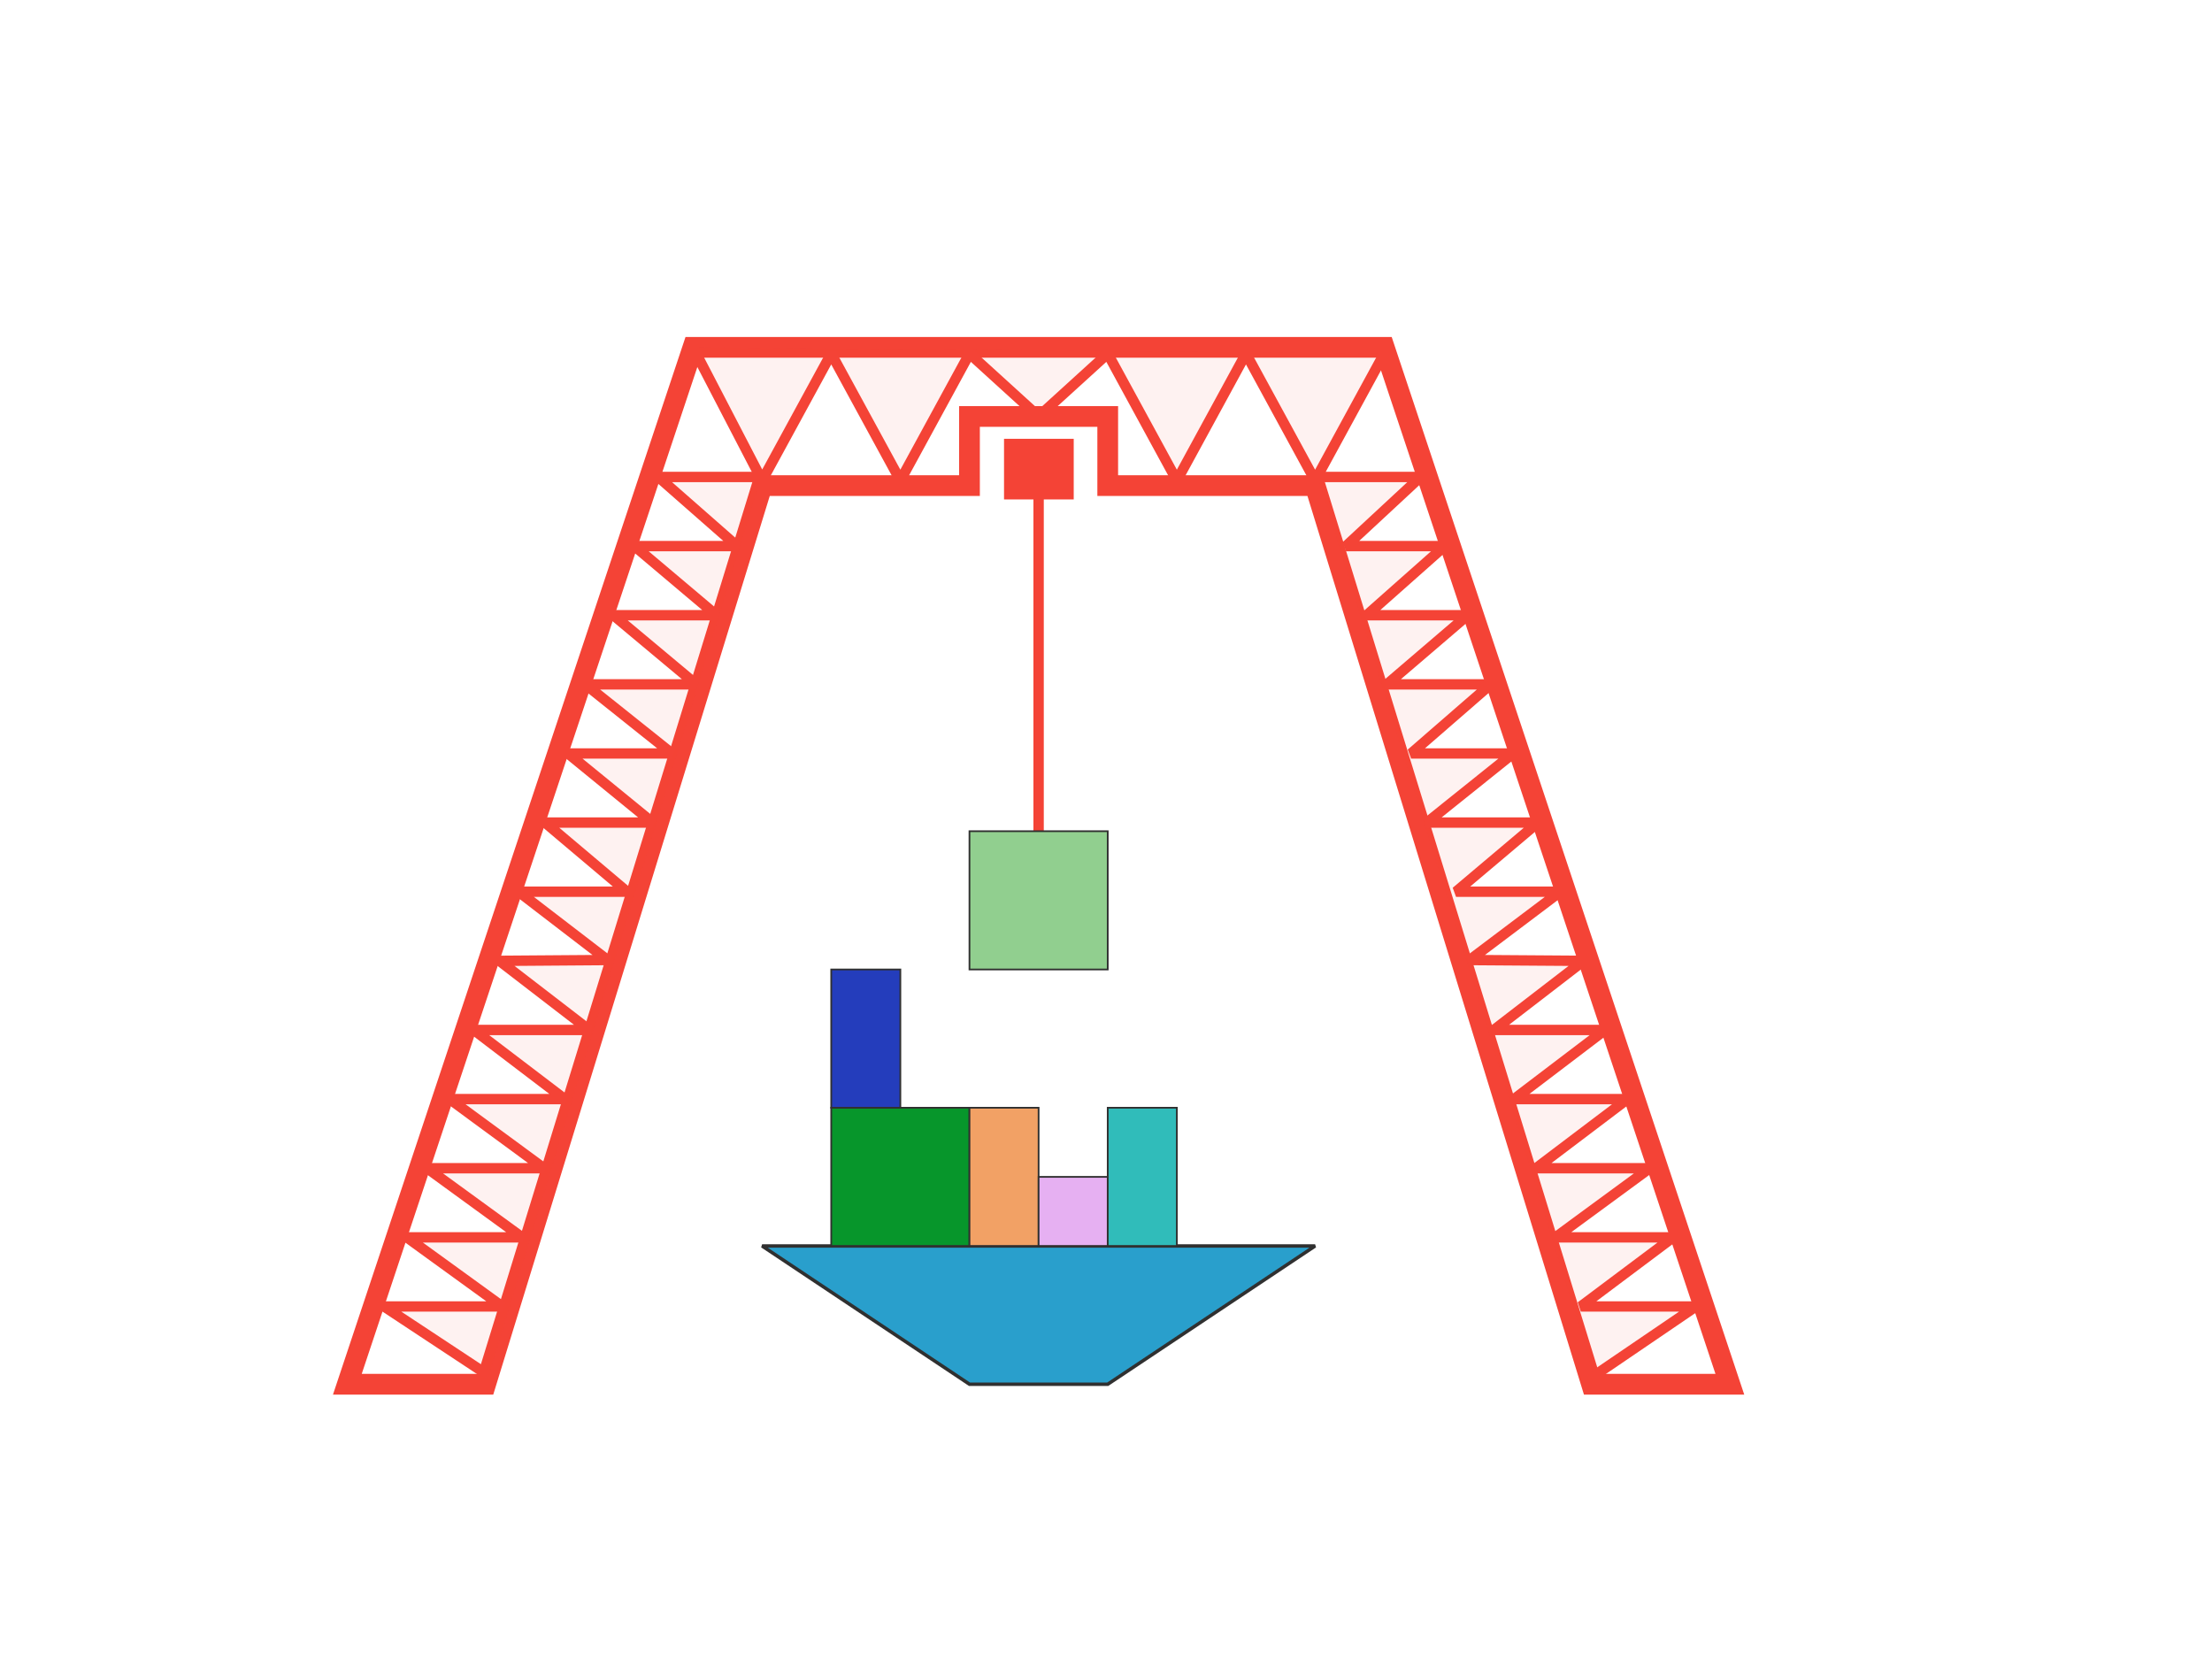
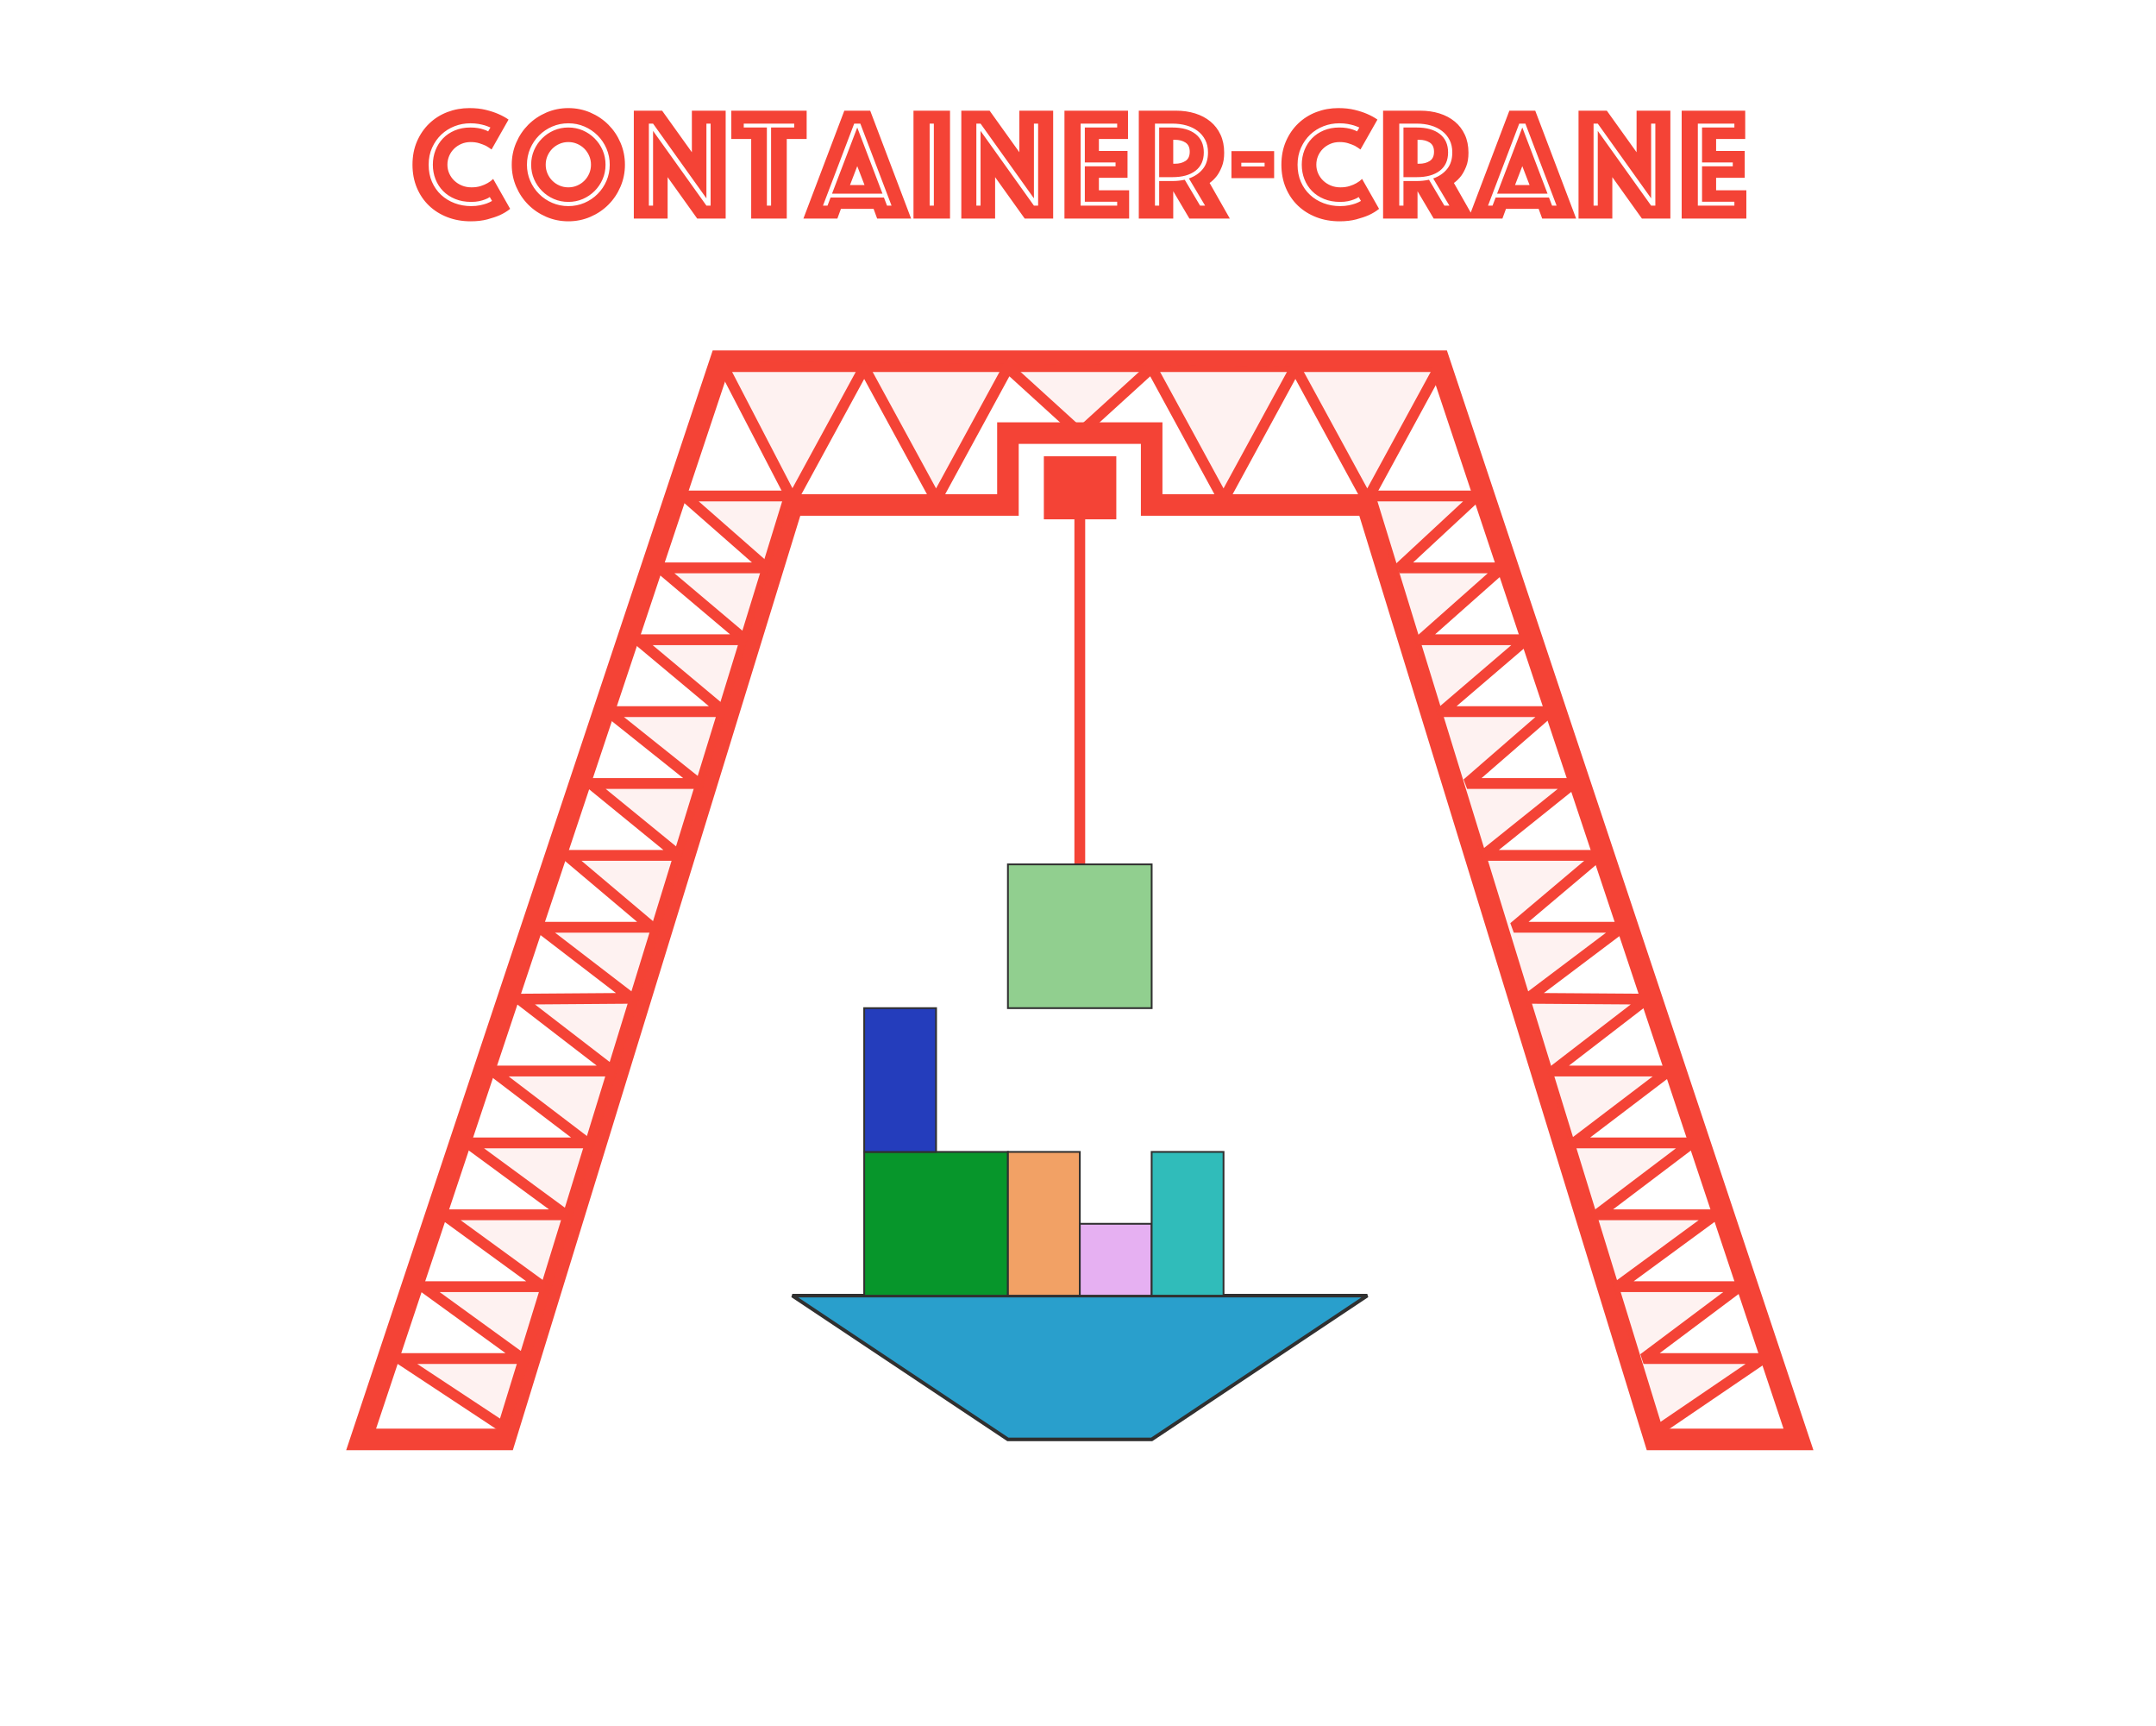
- <svg xmlns="http://www.w3.org/2000/svg" version="1.1" width="640" height="480">
+ <svg xmlns="http://www.w3.org/2000/svg" version="1.1" width="600" height="480">
  <g id="Layer1" name="Layer 1" opacity="1">
    <g id="Shape1">
      <path id="shapePath1" d="M100.5,400.5 C100.5,400.5 200.5,100.5 200.5,100.5 C200.5,100.5 400.5,100.5 400.5,100.5 C400.5,100.5 500.5,400.5 500.5,400.5 C500.5,400.5 460.5,400.5 460.5,400.5 C460.5,400.5 380.5,140.5 380.5,140.5 C380.5,140.5 320.5,140.5 320.5,140.5 C320.5,140.5 320.5,120.5 320.5,120.5 C320.5,120.5 280.5,120.5 280.5,120.5 C280.5,120.5 280.5,140.5 280.5,140.5 C280.5,140.5 220.5,140.5 220.5,140.5 C220.5,140.5 140.5,400.5 140.5,400.5 C140.5,400.5 100.5,400.5 100.5,400.5 Z" style="stroke:#f44336;stroke-opacity:1;stroke-width:6;stroke-linejoin:miter;stroke-miterlimit:2;stroke-linecap:round;fill-rule:evenodd;fill:#969696;fill-opacity:0;" />
    </g>
    <g id="Shape2">
      <path id="shapePath2" d="M294.497,130.951 L306.662,130.951 L306.662,140.5 L294.497,140.5 L294.497,130.951 Z" style="stroke:#f44336;stroke-opacity:1;stroke-width:8;stroke-linejoin:miter;stroke-miterlimit:2;stroke-linecap:round;fill-rule:evenodd;fill:#f44336;fill-opacity:1;" />
    </g>
    <g id="Shape3">
      <path id="shapePath3" d="M300.5,240.5 C300.5,240.5 300.5,140.5 300.5,140.5 " style="stroke:#f44336;stroke-opacity:1;stroke-width:3;stroke-linejoin:miter;stroke-miterlimit:2;stroke-linecap:round;fill-rule:evenodd;fill:#f44336;fill-opacity:1;" />
    </g>
    <g id="Shape4">
      <path id="shapePath4" d="M280.5,240.5 C280.5,240.5 280.5,280.5 280.5,280.5 C280.5,280.5 320.5,280.5 320.5,280.5 C320.5,280.5 320.5,240.5 320.5,240.5 C320.5,240.5 280.5,240.5 280.5,240.5 Z" style="stroke:#303030;stroke-opacity:1;stroke-width:0.5;stroke-linejoin:miter;stroke-miterlimit:2;stroke-linecap:round;fill-rule:evenodd;fill:#91cf8f;fill-opacity:1;" />
    </g>
  </g>
  <g id="Layer2" name="Layer 2" opacity="1">
    <g id="Shape5">
      <path id="shapePath5" d="M280.5,400.5 C280.5,400.5 320.5,400.5 320.5,400.5 C320.5,400.5 380.5,360.5 380.5,360.5 C380.5,360.5 220.5,360.5 220.5,360.5 C220.5,360.5 280.5,400.5 280.5,400.5 Z" style="stroke:#303030;stroke-opacity:1;stroke-width:1;stroke-linejoin:miter;stroke-miterlimit:2;stroke-linecap:round;fill-rule:evenodd;fill:#299fcc;fill-opacity:1;" />
    </g>
    <g id="Shape6">
      <path id="shapePath6" d="M240.5,360.5 C240.5,360.5 240.5,320.5 240.5,320.5 C240.5,320.5 280.5,320.5 280.5,320.5 C280.5,320.5 280.5,360.5 280.5,360.5 C280.5,360.5 240.5,360.5 240.5,360.5 Z" style="stroke:#303030;stroke-opacity:1;stroke-width:0.5;stroke-linejoin:miter;stroke-miterlimit:2;stroke-linecap:round;fill-rule:evenodd;fill:#07962b;fill-opacity:1;" />
    </g>
    <g id="Shape7">
      <path id="shapePath7" d="M240.5,320.5 C240.5,320.5 240.5,280.5 240.5,280.5 C240.5,280.5 260.5,280.5 260.5,280.5 C260.5,280.5 260.5,320.5 260.5,320.5 C260.5,320.5 240.5,320.5 240.5,320.5 Z" style="stroke:#303030;stroke-opacity:1;stroke-width:0.5;stroke-linejoin:miter;stroke-miterlimit:2;stroke-linecap:round;fill-rule:evenodd;fill:#243dbc;fill-opacity:1;" />
    </g>
    <g id="Shape8">
      <path id="shapePath8" d="M280.5,360.5 C280.5,360.5 280.5,320.5 280.5,320.5 C280.5,320.5 300.5,320.5 300.5,320.5 C300.5,320.5 300.5,360.5 300.5,360.5 C300.5,360.5 280.5,360.5 280.5,360.5 Z" style="stroke:#303030;stroke-opacity:1;stroke-width:0.5;stroke-linejoin:miter;stroke-miterlimit:2;stroke-linecap:round;fill-rule:evenodd;fill:#f2a165;fill-opacity:1;" />
    </g>
    <g id="Shape9">
      <path id="shapePath9" d="M300.5,360.5 C300.5,360.5 300.5,340.5 300.5,340.5 C300.5,340.5 320.5,340.5 320.5,340.5 C320.5,340.5 320.5,360.5 320.5,360.5 C320.5,360.5 300.5,360.5 300.5,360.5 Z" style="stroke:#303030;stroke-opacity:1;stroke-width:0.5;stroke-linejoin:miter;stroke-miterlimit:2;stroke-linecap:round;fill-rule:evenodd;fill:#e6b0f2;fill-opacity:1;" />
    </g>
    <g id="Shape10">
      <path id="shapePath10" d="M320.5,360.5 C320.5,360.5 320.5,320.5 320.5,320.5 C320.5,320.5 340.5,320.5 340.5,320.5 C340.5,320.5 340.5,360.5 340.5,360.5 C340.5,360.5 320.5,360.5 320.5,360.5 Z" style="stroke:#303030;stroke-opacity:1;stroke-width:0.5;stroke-linejoin:miter;stroke-miterlimit:2;stroke-linecap:round;fill-rule:evenodd;fill:#30bcba;fill-opacity:1;" />
    </g>
  </g>
  <g id="Layer3" name="Layer 3" opacity="1">
    <g id="Shape11">
      <path id="shapePath11" d="M220.174,138.001 C220.174,138.001 190.462,138.001 190.462,138.001 C190.462,138.001 213.248,158.001 213.248,158.001 C213.248,158.001 183.573,158.001 183.573,158.001 C183.573,158.001 207.272,178.001 207.272,178.001 C207.272,178.001 177.486,178.001 177.486,178.001 C177.486,178.001 201.416,198.001 201.416,198.001 C201.416,198.001 169.352,198.001 169.352,198.001 C169.352,198.001 194.404,218.001 194.404,218.001 C194.404,218.001 164.344,218.001 164.344,218.001 C164.344,218.001 188.842,238.001 188.842,238.001 C188.842,238.001 157.717,238.001 157.717,238.001 C157.717,238.001 181.416,258.001 181.416,258.001 C181.416,258.001 150.046,258.001 150.046,258.001 C150.046,258.001 175.793,277.77 175.793,277.77 C175.793,277.77 144.498,278.001 144.498,278.001 C144.498,278.001 170.475,298.001 170.475,298.001 C170.475,298.001 137.101,298.001 137.101,298.001 C137.101,298.001 163.377,318.001 163.377,318.001 C163.377,318.001 130.123,318.001 130.123,318.001 C130.123,318.001 157.354,338.001 157.354,338.001 C157.354,338.001 123.573,338.001 123.573,338.001 C123.573,338.001 151.052,358.001 151.052,358.001 C151.052,358.001 117.717,358.001 117.717,358.001 C117.717,358.001 145.312,378.001 145.312,378.001 C145.312,378.001 111.124,378.001 111.124,378.001 C111.124,378.001 141.416,398.001 141.416,398.001 " style="stroke:#f44336;stroke-opacity:1;stroke-width:3;stroke-linejoin:miter;stroke-miterlimit:2;stroke-linecap:round;fill-rule:evenodd;fill:#f44336;fill-opacity:0.067;" />
    </g>
    <g id="Shape12">
      <path id="shapePath12" d="M381.278,138.001 C381.278,138.001 410.99,138.001 410.99,138.001 C410.99,138.001 389.445,158.001 389.445,158.001 C389.445,158.001 417.991,158.001 417.991,158.001 C417.991,158.001 395.422,178.001 395.422,178.001 C395.422,178.001 424.643,178.001 424.643,178.001 C424.643,178.001 401.278,198.001 401.278,198.001 C401.278,198.001 431.309,198.001 431.309,198.001 C431.309,198.001 408.289,218.001 408.289,218.001 C408.289,218.001 437.785,218.001 437.785,218.001 C437.785,218.001 412.835,238.001 412.835,238.001 C412.835,238.001 444.976,238.001 444.976,238.001 C444.976,238.001 421.278,258.001 421.278,258.001 C421.278,258.001 451.441,258.001 451.441,258.001 C451.441,258.001 425.207,277.77 425.207,277.77 C425.207,277.77 458.195,278.001 458.195,278.001 C458.195,278.001 432.219,298.001 432.219,298.001 C432.219,298.001 464.385,298.001 464.385,298.001 C464.385,298.001 438.075,318.001 438.075,318.001 C438.075,318.001 470.875,318.001 470.875,318.001 C470.875,318.001 444.437,338.001 444.437,338.001 C444.437,338.001 477.31,338.001 477.31,338.001 C477.31,338.001 450.061,358.001 450.061,358.001 C450.061,358.001 484.071,358.001 484.071,358.001 C484.071,358.001 457.381,378.001 457.381,378.001 C457.381,378.001 490.664,378.001 490.664,378.001 C490.664,378.001 461.278,398.001 461.278,398.001 " style="stroke:#f44336;stroke-opacity:1;stroke-width:3;stroke-linejoin:miter;stroke-miterlimit:2;stroke-linecap:round;fill-rule:evenodd;fill:#f44336;fill-opacity:0.067;" />
    </g>
  </g>
  <g id="Layer4" name="Layer 4" opacity="1">
    <g id="Shape13">
      <path id="shapePath13" d="M400.5,102.306 C400.5,102.306 380.5,139.032 380.5,139.032 C380.5,139.032 360.5,102.306 360.5,102.306 C360.5,102.306 340.5,139.032 340.5,139.032 C340.5,139.032 320.5,102.306 320.5,102.306 C320.5,102.306 300.5,120.5 300.5,120.5 C300.5,120.5 280.5,102.306 280.5,102.306 C280.5,102.306 260.5,139.032 260.5,139.032 C260.5,139.032 240.5,102.306 240.5,102.306 C240.5,102.306 220.5,139.032 220.5,139.032 C220.5,139.032 200.5,100.5 200.5,100.5 " style="stroke:#f44336;stroke-opacity:1;stroke-width:3;stroke-linejoin:miter;stroke-miterlimit:2;stroke-linecap:round;fill-rule:evenodd;fill:#f44336;fill-opacity:0.067;" />
    </g>
  </g>
+   <g id="Layer5" name="Layer 5" opacity="1">
+     <g id="Shape14">
+       <path id="shapePath14" d="M120.461,45.827 C120.461,44.386 120.708,43.036 121.203,41.776 C121.698,40.517 122.396,39.422 123.296,38.492 C124.196,37.562 125.291,36.827 126.581,36.286 C127.871,35.746 129.311,35.477 130.901,35.477 C131.681,35.477 132.378,35.529 132.993,35.634 C133.608,35.739 134.126,35.867 134.546,36.017 C135.056,36.166 135.491,36.346 135.851,36.556 L136.481,35.477 C136.001,35.267 135.491,35.072 134.951,34.892 C134.441,34.742 133.856,34.606 133.196,34.486 C132.536,34.367 131.771,34.306 130.901,34.306 C129.371,34.306 127.908,34.577 126.513,35.117 C125.118,35.657 123.888,36.429 122.823,37.434 C121.758,38.439 120.903,39.654 120.258,41.079 C119.613,42.504 119.291,44.087 119.291,45.827 C119.291,47.596 119.598,49.187 120.213,50.596 C120.828,52.007 121.676,53.214 122.756,54.219 C123.836,55.224 125.096,55.996 126.536,56.536 C127.976,57.077 129.506,57.346 131.126,57.346 C132.026,57.346 132.836,57.272 133.556,57.121 C134.276,56.971 134.891,56.806 135.401,56.627 C135.971,56.416 136.481,56.176 136.931,55.907 L136.301,54.827 C135.911,55.096 135.461,55.322 134.951,55.502 C134.501,55.681 133.961,55.839 133.331,55.974 C132.701,56.109 131.966,56.176 131.126,56.176 C129.476,56.176 127.991,55.907 126.671,55.367 C125.351,54.827 124.233,54.092 123.318,53.161 C122.403,52.231 121.698,51.136 121.203,49.877 C120.708,48.617 120.461,47.267 120.461,45.827 M114.791,45.827 C114.791,43.426 115.211,41.259 116.051,39.324 C116.891,37.389 118.031,35.731 119.471,34.352 C120.911,32.971 122.591,31.914 124.511,31.179 C126.431,30.444 128.471,30.076 130.631,30.076 C132.341,30.076 133.863,30.241 135.198,30.572 C136.533,30.901 137.681,31.276 138.641,31.697 C139.751,32.176 140.711,32.702 141.521,33.272 L136.796,41.596 C136.316,41.236 135.791,40.892 135.221,40.562 C134.711,40.322 134.103,40.089 133.398,39.864 C132.693,39.639 131.891,39.526 130.991,39.526 C130.061,39.526 129.206,39.691 128.426,40.022 C127.646,40.352 126.963,40.801 126.378,41.371 C125.793,41.941 125.336,42.609 125.006,43.374 C124.676,44.139 124.511,44.956 124.511,45.827 C124.511,46.697 124.683,47.514 125.028,48.279 C125.373,49.044 125.846,49.712 126.446,50.282 C127.046,50.852 127.751,51.301 128.561,51.632 C129.371,51.962 130.256,52.127 131.216,52.127 C132.176,52.127 133.031,52.007 133.781,51.767 C134.531,51.526 135.161,51.257 135.671,50.956 C136.271,50.627 136.796,50.236 137.246,49.786 L141.971,58.111 C141.161,58.772 140.201,59.356 139.091,59.867 C138.131,60.286 136.976,60.676 135.626,61.036 C134.276,61.397 132.731,61.577 130.991,61.577 C128.651,61.577 126.491,61.194 124.511,60.429 C122.531,59.664 120.821,58.592 119.381,57.212 C117.941,55.831 116.816,54.174 116.006,52.239 C115.196,50.304 114.791,48.166 114.791,45.827 M142.416,45.827 C142.416,43.666 142.828,41.627 143.653,39.706 C144.478,37.786 145.603,36.114 147.028,34.689 C148.453,33.264 150.126,32.139 152.046,31.314 C153.966,30.489 156.006,30.076 158.166,30.076 C160.326,30.076 162.366,30.489 164.286,31.314 C166.206,32.139 167.878,33.264 169.303,34.689 C170.728,36.114 171.853,37.786 172.678,39.706 C173.503,41.627 173.916,43.666 173.916,45.827 C173.916,47.986 173.503,50.026 172.678,51.947 C171.853,53.867 170.728,55.539 169.303,56.964 C167.878,58.389 166.206,59.514 164.286,60.339 C162.366,61.164 160.326,61.577 158.166,61.577 C156.006,61.577 153.966,61.164 152.046,60.339 C150.126,59.514 148.453,58.389 147.028,56.964 C145.603,55.539 144.478,53.867 143.653,51.947 C142.828,50.026 142.416,47.986 142.416,45.827 M146.646,45.827 C146.646,47.416 146.946,48.909 147.546,50.304 C148.146,51.699 148.971,52.922 150.021,53.971 C151.071,55.022 152.293,55.846 153.688,56.447 C155.083,57.047 156.576,57.346 158.166,57.346 C159.756,57.346 161.248,57.047 162.643,56.447 C164.038,55.846 165.261,55.022 166.311,53.971 C167.361,52.922 168.186,51.699 168.786,50.304 C169.386,48.909 169.686,47.416 169.686,45.827 C169.686,44.236 169.386,42.744 168.786,41.349 C168.186,39.954 167.361,38.731 166.311,37.681 C165.261,36.632 164.038,35.806 162.643,35.206 C161.248,34.606 159.756,34.306 158.166,34.306 C156.576,34.306 155.083,34.606 153.688,35.206 C152.293,35.806 151.071,36.632 150.021,37.681 C148.971,38.731 148.146,39.954 147.546,41.349 C146.946,42.744 146.646,44.236 146.646,45.827 M151.866,45.827 C151.866,46.697 152.031,47.514 152.361,48.279 C152.691,49.044 153.141,49.712 153.711,50.282 C154.281,50.852 154.948,51.301 155.713,51.632 C156.478,51.962 157.296,52.127 158.166,52.127 C159.036,52.127 159.853,51.962 160.618,51.632 C161.383,51.301 162.051,50.852 162.621,50.282 C163.191,49.712 163.641,49.044 163.971,48.279 C164.301,47.514 164.466,46.697 164.466,45.827 C164.466,44.956 164.301,44.139 163.971,43.374 C163.641,42.609 163.191,41.941 162.621,41.371 C162.051,40.801 161.383,40.352 160.618,40.022 C159.853,39.691 159.036,39.526 158.166,39.526 C157.296,39.526 156.478,39.691 155.713,40.022 C154.948,40.352 154.281,40.801 153.711,41.371 C153.141,41.941 152.691,42.609 152.361,43.374 C152.031,44.139 151.866,44.956 151.866,45.827 M158.166,56.176 C156.726,56.176 155.383,55.907 154.138,55.367 C152.893,54.827 151.798,54.084 150.853,53.139 C149.908,52.194 149.166,51.099 148.626,49.854 C148.086,48.609 147.816,47.267 147.816,45.827 C147.816,44.386 148.086,43.044 148.626,41.799 C149.166,40.554 149.908,39.459 150.853,38.514 C151.798,37.569 152.893,36.827 154.138,36.286 C155.383,35.746 156.726,35.477 158.166,35.477 C159.606,35.477 160.948,35.746 162.193,36.286 C163.438,36.827 164.533,37.569 165.478,38.514 C166.423,39.459 167.166,40.554 167.706,41.799 C168.246,43.044 168.516,44.386 168.516,45.827 C168.516,47.267 168.246,48.609 167.706,49.854 C167.166,51.099 166.423,52.194 165.478,53.139 C164.533,54.084 163.438,54.827 162.193,55.367 C160.948,55.907 159.606,56.176 158.166,56.176 M176.387,30.797 L184.262,30.797 L192.543,42.361 L192.543,30.797 L201.948,30.797 L201.948,60.812 L194.027,60.812 L185.793,49.291 L185.793,60.812 L176.387,60.812 L176.387,30.797 M181.742,57.212 L181.742,36.422 L196.592,57.212 L197.762,57.212 L197.762,34.397 L196.592,34.397 L196.592,55.187 L181.742,34.397 L180.573,34.397 L180.573,57.212 L181.742,57.212 M209.051,38.672 L203.516,38.672 L203.516,30.797 L224.486,30.797 L224.486,38.672 L218.951,38.672 L218.951,60.812 L209.051,60.812 L209.051,38.672 M214.586,57.212 L214.586,35.477 L221.021,35.477 L221.021,34.397 L206.981,34.397 L206.981,35.477 L213.416,35.477 L213.416,57.212 L214.586,57.212 M234.969,30.797 L242.169,30.797 L253.554,60.812 L244.104,60.812 L243.114,58.111 L234.024,58.111 L233.034,60.812 L223.584,60.812 L234.969,30.797 M240.594,51.496 L238.569,46.231 L236.544,51.496 L240.594,51.496 M230.289,57.212 L231.144,54.962 L245.994,54.962 L246.849,57.212 L248.109,57.212 L239.424,34.397 L237.714,34.397 L229.029,57.212 L230.289,57.212 M238.569,35.477 L245.589,53.882 L231.549,53.882 L238.569,35.477 M254.216,30.797 L264.386,30.797 L264.386,60.812 L254.216,60.812 L254.216,30.797 M259.886,57.212 L259.886,34.397 L258.716,34.397 L258.716,57.212 L259.886,57.212 M267.528,30.797 L275.403,30.797 L283.683,42.361 L283.683,30.797 L293.088,30.797 L293.088,60.812 L285.168,60.812 L276.933,49.291 L276.933,60.812 L267.528,60.812 L267.528,30.797 M272.883,57.212 L272.883,36.422 L287.733,57.212 L288.903,57.212 L288.903,34.397 L287.733,34.397 L287.733,55.187 L272.883,34.397 L271.713,34.397 L271.713,57.212 L272.883,57.212 M296.231,30.797 L313.916,30.797 L313.916,38.672 L305.816,38.672 L305.816,42.002 L313.781,42.002 L313.781,49.471 L305.816,49.471 L305.816,52.937 L314.231,52.937 L314.231,60.812 L296.231,60.812 L296.231,30.797 M310.901,57.212 L310.901,56.132 L301.901,56.132 L301.901,46.276 L310.451,46.276 L310.451,45.197 L301.901,45.197 L301.901,35.477 L310.901,35.477 L310.901,34.397 L300.731,34.397 L300.731,57.212 L310.901,57.212 M326.279,50.371 C327.449,50.371 328.589,50.252 329.699,50.011 L333.974,57.212 L335.369,57.212 L330.869,49.651 C332.489,49.081 333.779,48.204 334.739,47.019 C335.699,45.834 336.179,44.297 336.179,42.407 C336.179,41.087 335.924,39.931 335.414,38.941 C334.904,37.952 334.206,37.119 333.321,36.444 C332.436,35.769 331.394,35.259 330.194,34.914 C328.994,34.569 327.689,34.397 326.279,34.397 L321.419,34.397 L321.419,57.212 L322.589,57.212 L322.589,50.371 L326.279,50.371 M322.589,49.291 L322.589,35.477 L326.279,35.477 C329.009,35.477 331.146,36.077 332.691,37.276 C334.236,38.477 335.009,40.187 335.009,42.407 C335.009,44.627 334.236,46.329 332.691,47.514 C331.146,48.699 329.009,49.291 326.279,49.291 L322.589,49.291 M316.919,30.797 L327.269,30.797 C329.189,30.797 330.966,31.052 332.601,31.561 C334.236,32.072 335.654,32.822 336.854,33.812 C338.054,34.801 338.991,36.024 339.666,37.479 C340.341,38.934 340.679,40.606 340.679,42.496 C340.679,43.996 340.469,45.272 340.049,46.322 C339.629,47.371 339.164,48.242 338.654,48.931 C338.054,49.712 337.379,50.371 336.629,50.911 L342.254,60.812 L331.004,60.812 L326.504,53.206 L326.504,60.812 L316.919,60.812 L316.919,30.797 M326.504,45.556 L326.999,45.556 C328.139,45.556 329.106,45.301 329.901,44.791 C330.696,44.282 331.094,43.426 331.094,42.227 C331.094,41.026 330.696,40.172 329.901,39.661 C329.106,39.151 328.139,38.897 326.999,38.897 L326.504,38.897 L326.504,45.556 M342.703,42.047 L354.583,42.047 L354.583,49.562 L342.703,49.562 L342.703,42.047 M351.928,46.322 L351.928,45.286 L345.448,45.286 L345.448,46.322 L351.928,46.322 M362.273,45.827 C362.273,44.386 362.521,43.036 363.016,41.776 C363.511,40.517 364.208,39.422 365.108,38.492 C366.008,37.562 367.103,36.827 368.393,36.286 C369.683,35.746 371.123,35.477 372.713,35.477 C373.493,35.477 374.191,35.529 374.806,35.634 C375.421,35.739 375.938,35.867 376.358,36.017 C376.868,36.166 377.303,36.346 377.663,36.556 L378.293,35.477 C377.813,35.267 377.303,35.072 376.763,34.892 C376.253,34.742 375.668,34.606 375.008,34.486 C374.348,34.367 373.583,34.306 372.713,34.306 C371.183,34.306 369.721,34.577 368.326,35.117 C366.931,35.657 365.701,36.429 364.636,37.434 C363.571,38.439 362.716,39.654 362.071,41.079 C361.426,42.504 361.103,44.087 361.103,45.827 C361.103,47.596 361.411,49.187 362.026,50.596 C362.641,52.007 363.488,53.214 364.568,54.219 C365.648,55.224 366.908,55.996 368.348,56.536 C369.788,57.077 371.318,57.346 372.938,57.346 C373.838,57.346 374.648,57.272 375.368,57.121 C376.088,56.971 376.703,56.806 377.213,56.627 C377.783,56.416 378.293,56.176 378.743,55.907 L378.113,54.827 C377.723,55.096 377.273,55.322 376.763,55.502 C376.313,55.681 375.773,55.839 375.143,55.974 C374.513,56.109 373.778,56.176 372.938,56.176 C371.288,56.176 369.803,55.907 368.483,55.367 C367.163,54.827 366.046,54.092 365.131,53.161 C364.216,52.231 363.511,51.136 363.016,49.877 C362.521,48.617 362.273,47.267 362.273,45.827 M356.603,45.827 C356.603,43.426 357.023,41.259 357.863,39.324 C358.703,37.389 359.843,35.731 361.283,34.352 C362.723,32.971 364.403,31.914 366.323,31.179 C368.243,30.444 370.283,30.076 372.443,30.076 C374.153,30.076 375.676,30.241 377.011,30.572 C378.346,30.901 379.493,31.276 380.453,31.697 C381.563,32.176 382.523,32.702 383.333,33.272 L378.608,41.596 C378.128,41.236 377.603,40.892 377.033,40.562 C376.523,40.322 375.916,40.089 375.211,39.864 C374.506,39.639 373.703,39.526 372.803,39.526 C371.873,39.526 371.018,39.691 370.238,40.022 C369.458,40.352 368.776,40.801 368.191,41.371 C367.606,41.941 367.148,42.609 366.818,43.374 C366.488,44.139 366.323,44.956 366.323,45.827 C366.323,46.697 366.496,47.514 366.841,48.279 C367.186,49.044 367.658,49.712 368.258,50.282 C368.858,50.852 369.563,51.301 370.373,51.632 C371.183,51.962 372.068,52.127 373.028,52.127 C373.988,52.127 374.843,52.007 375.593,51.767 C376.343,51.526 376.973,51.257 377.483,50.956 C378.083,50.627 378.608,50.236 379.058,49.786 L383.783,58.111 C382.973,58.772 382.013,59.356 380.903,59.867 C379.943,60.286 378.788,60.676 377.438,61.036 C376.088,61.397 374.543,61.577 372.803,61.577 C370.463,61.577 368.303,61.194 366.323,60.429 C364.343,59.664 362.633,58.592 361.193,57.212 C359.753,55.831 358.628,54.174 357.818,52.239 C357.008,50.304 356.603,48.166 356.603,45.827 M394.263,50.371 C395.433,50.371 396.573,50.252 397.683,50.011 L401.958,57.212 L403.353,57.212 L398.853,49.651 C400.473,49.081 401.763,48.204 402.723,47.019 C403.683,45.834 404.163,44.297 404.163,42.407 C404.163,41.087 403.908,39.931 403.398,38.941 C402.888,37.952 402.191,37.119 401.306,36.444 C400.421,35.769 399.378,35.259 398.178,34.914 C396.978,34.569 395.673,34.397 394.263,34.397 L389.403,34.397 L389.403,57.212 L390.573,57.212 L390.573,50.371 L394.263,50.371 M390.573,49.291 L390.573,35.477 L394.263,35.477 C396.993,35.477 399.131,36.077 400.676,37.276 C402.221,38.477 402.993,40.187 402.993,42.407 C402.993,44.627 402.221,46.329 400.676,47.514 C399.131,48.699 396.993,49.291 394.263,49.291 L390.573,49.291 M384.903,30.797 L395.253,30.797 C397.173,30.797 398.951,31.052 400.586,31.561 C402.221,32.072 403.638,32.822 404.838,33.812 C406.038,34.801 406.976,36.024 407.651,37.479 C408.326,38.934 408.663,40.606 408.663,42.496 C408.663,43.996 408.453,45.272 408.033,46.322 C407.613,47.371 407.148,48.242 406.638,48.931 C406.038,49.712 405.363,50.371 404.613,50.911 L410.238,60.812 L398.988,60.812 L394.488,53.206 L394.488,60.812 L384.903,60.812 L384.903,30.797 M394.488,45.556 L394.983,45.556 C396.123,45.556 397.091,45.301 397.886,44.791 C398.681,44.282 399.078,43.426 399.078,42.227 C399.078,41.026 398.681,40.172 397.886,39.661 C397.091,39.151 396.123,38.897 394.983,38.897 L394.488,38.897 L394.488,45.556 M420.047,30.797 L427.247,30.797 L438.633,60.812 L429.182,60.812 L428.193,58.111 L419.103,58.111 L418.112,60.812 L408.663,60.812 L420.047,30.797 M425.672,51.496 L423.647,46.231 L421.622,51.496 L425.672,51.496 M415.367,57.212 L416.223,54.962 L431.073,54.962 L431.927,57.212 L433.188,57.212 L424.503,34.397 L422.793,34.397 L414.107,57.212 L415.367,57.212 M423.647,35.477 L430.667,53.882 L416.628,53.882 L423.647,35.477 M439.294,30.797 L447.169,30.797 L455.449,42.361 L455.449,30.797 L464.854,30.797 L464.854,60.812 L456.934,60.812 L448.699,49.291 L448.699,60.812 L439.294,60.812 L439.294,30.797 M444.649,57.212 L444.649,36.422 L459.499,57.212 L460.669,57.212 L460.669,34.397 L459.499,34.397 L459.499,55.187 L444.649,34.397 L443.479,34.397 L443.479,57.212 L444.649,57.212 M467.997,30.797 L485.682,30.797 L485.682,38.672 L477.582,38.672 L477.582,42.002 L485.547,42.002 L485.547,49.471 L477.582,49.471 L477.582,52.937 L485.997,52.937 L485.997,60.812 L467.997,60.812 L467.997,30.797 M482.667,57.212 L482.667,56.132 L473.667,56.132 L473.667,46.276 L482.217,46.276 L482.217,45.197 L473.667,45.197 L473.667,35.477 L482.667,35.477 L482.667,34.397 L472.497,34.397 L472.497,57.212 L482.667,57.212 Z" style="stroke:#000000;stroke-opacity:0;stroke-width:1;stroke-linejoin:miter;stroke-miterlimit:2;stroke-linecap:round;fill-rule:nonzero;fill:#f44336;fill-opacity:1;" />
+     </g>
+   </g>
</svg>
